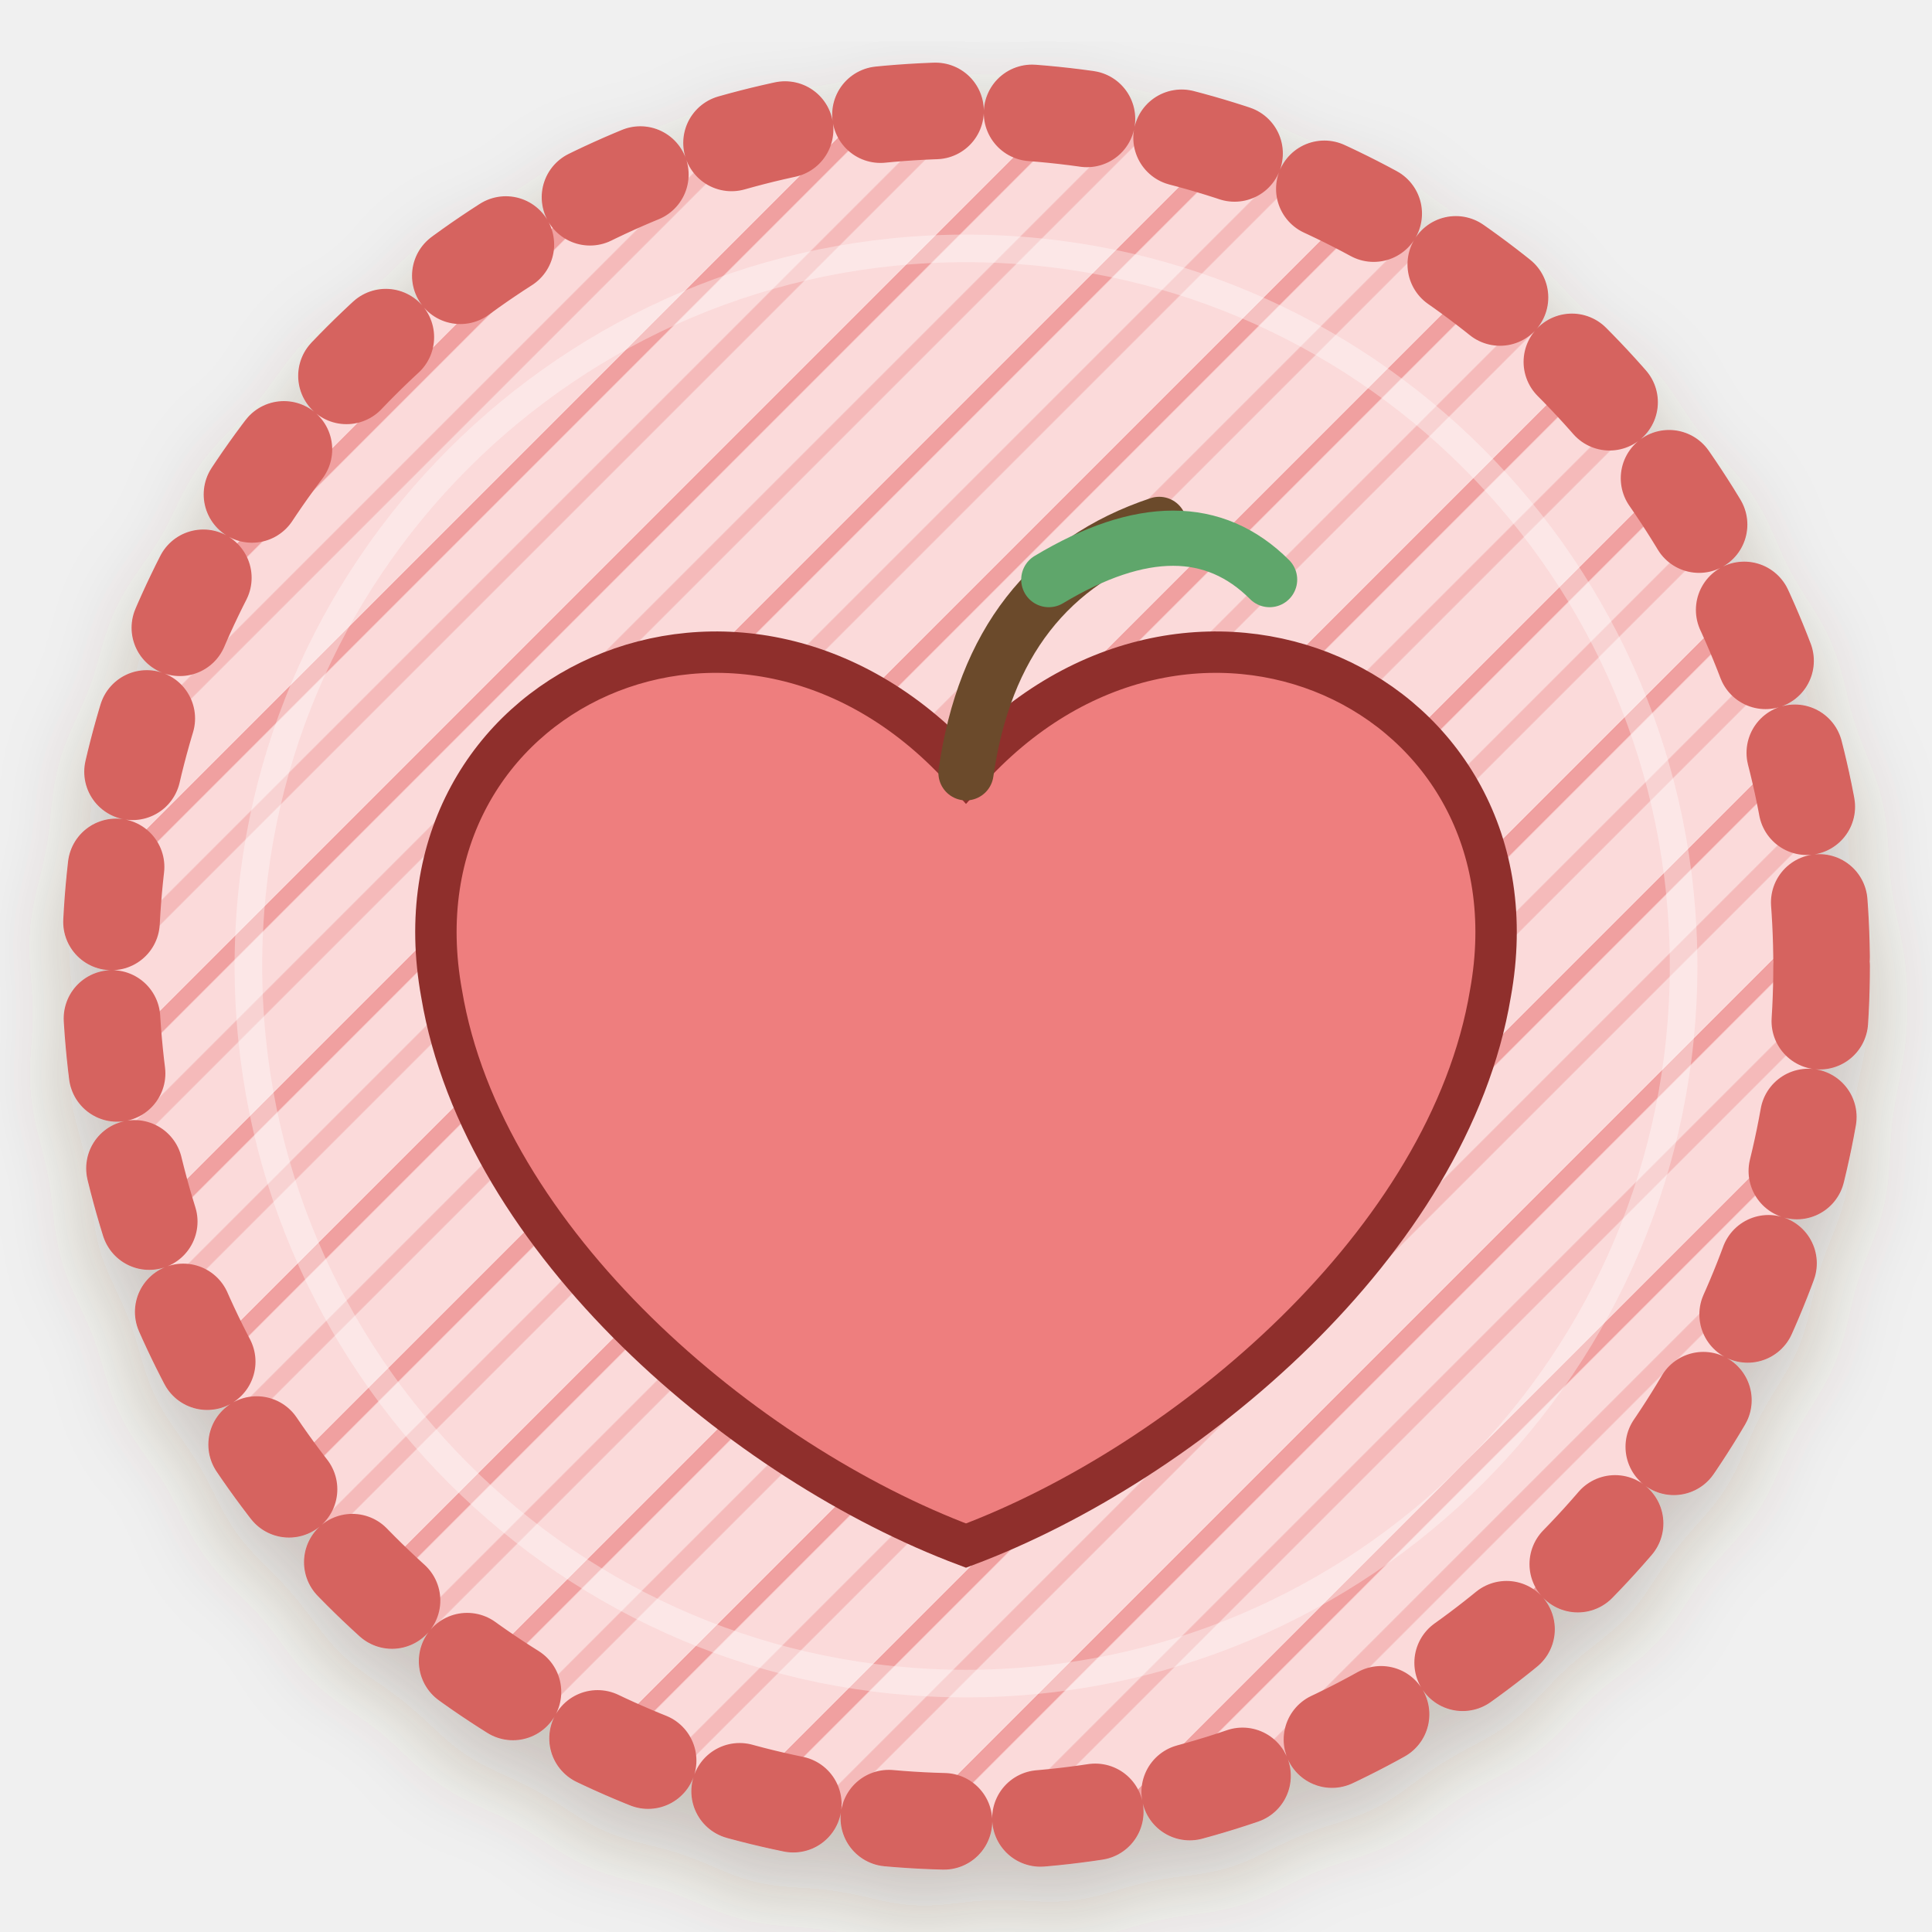
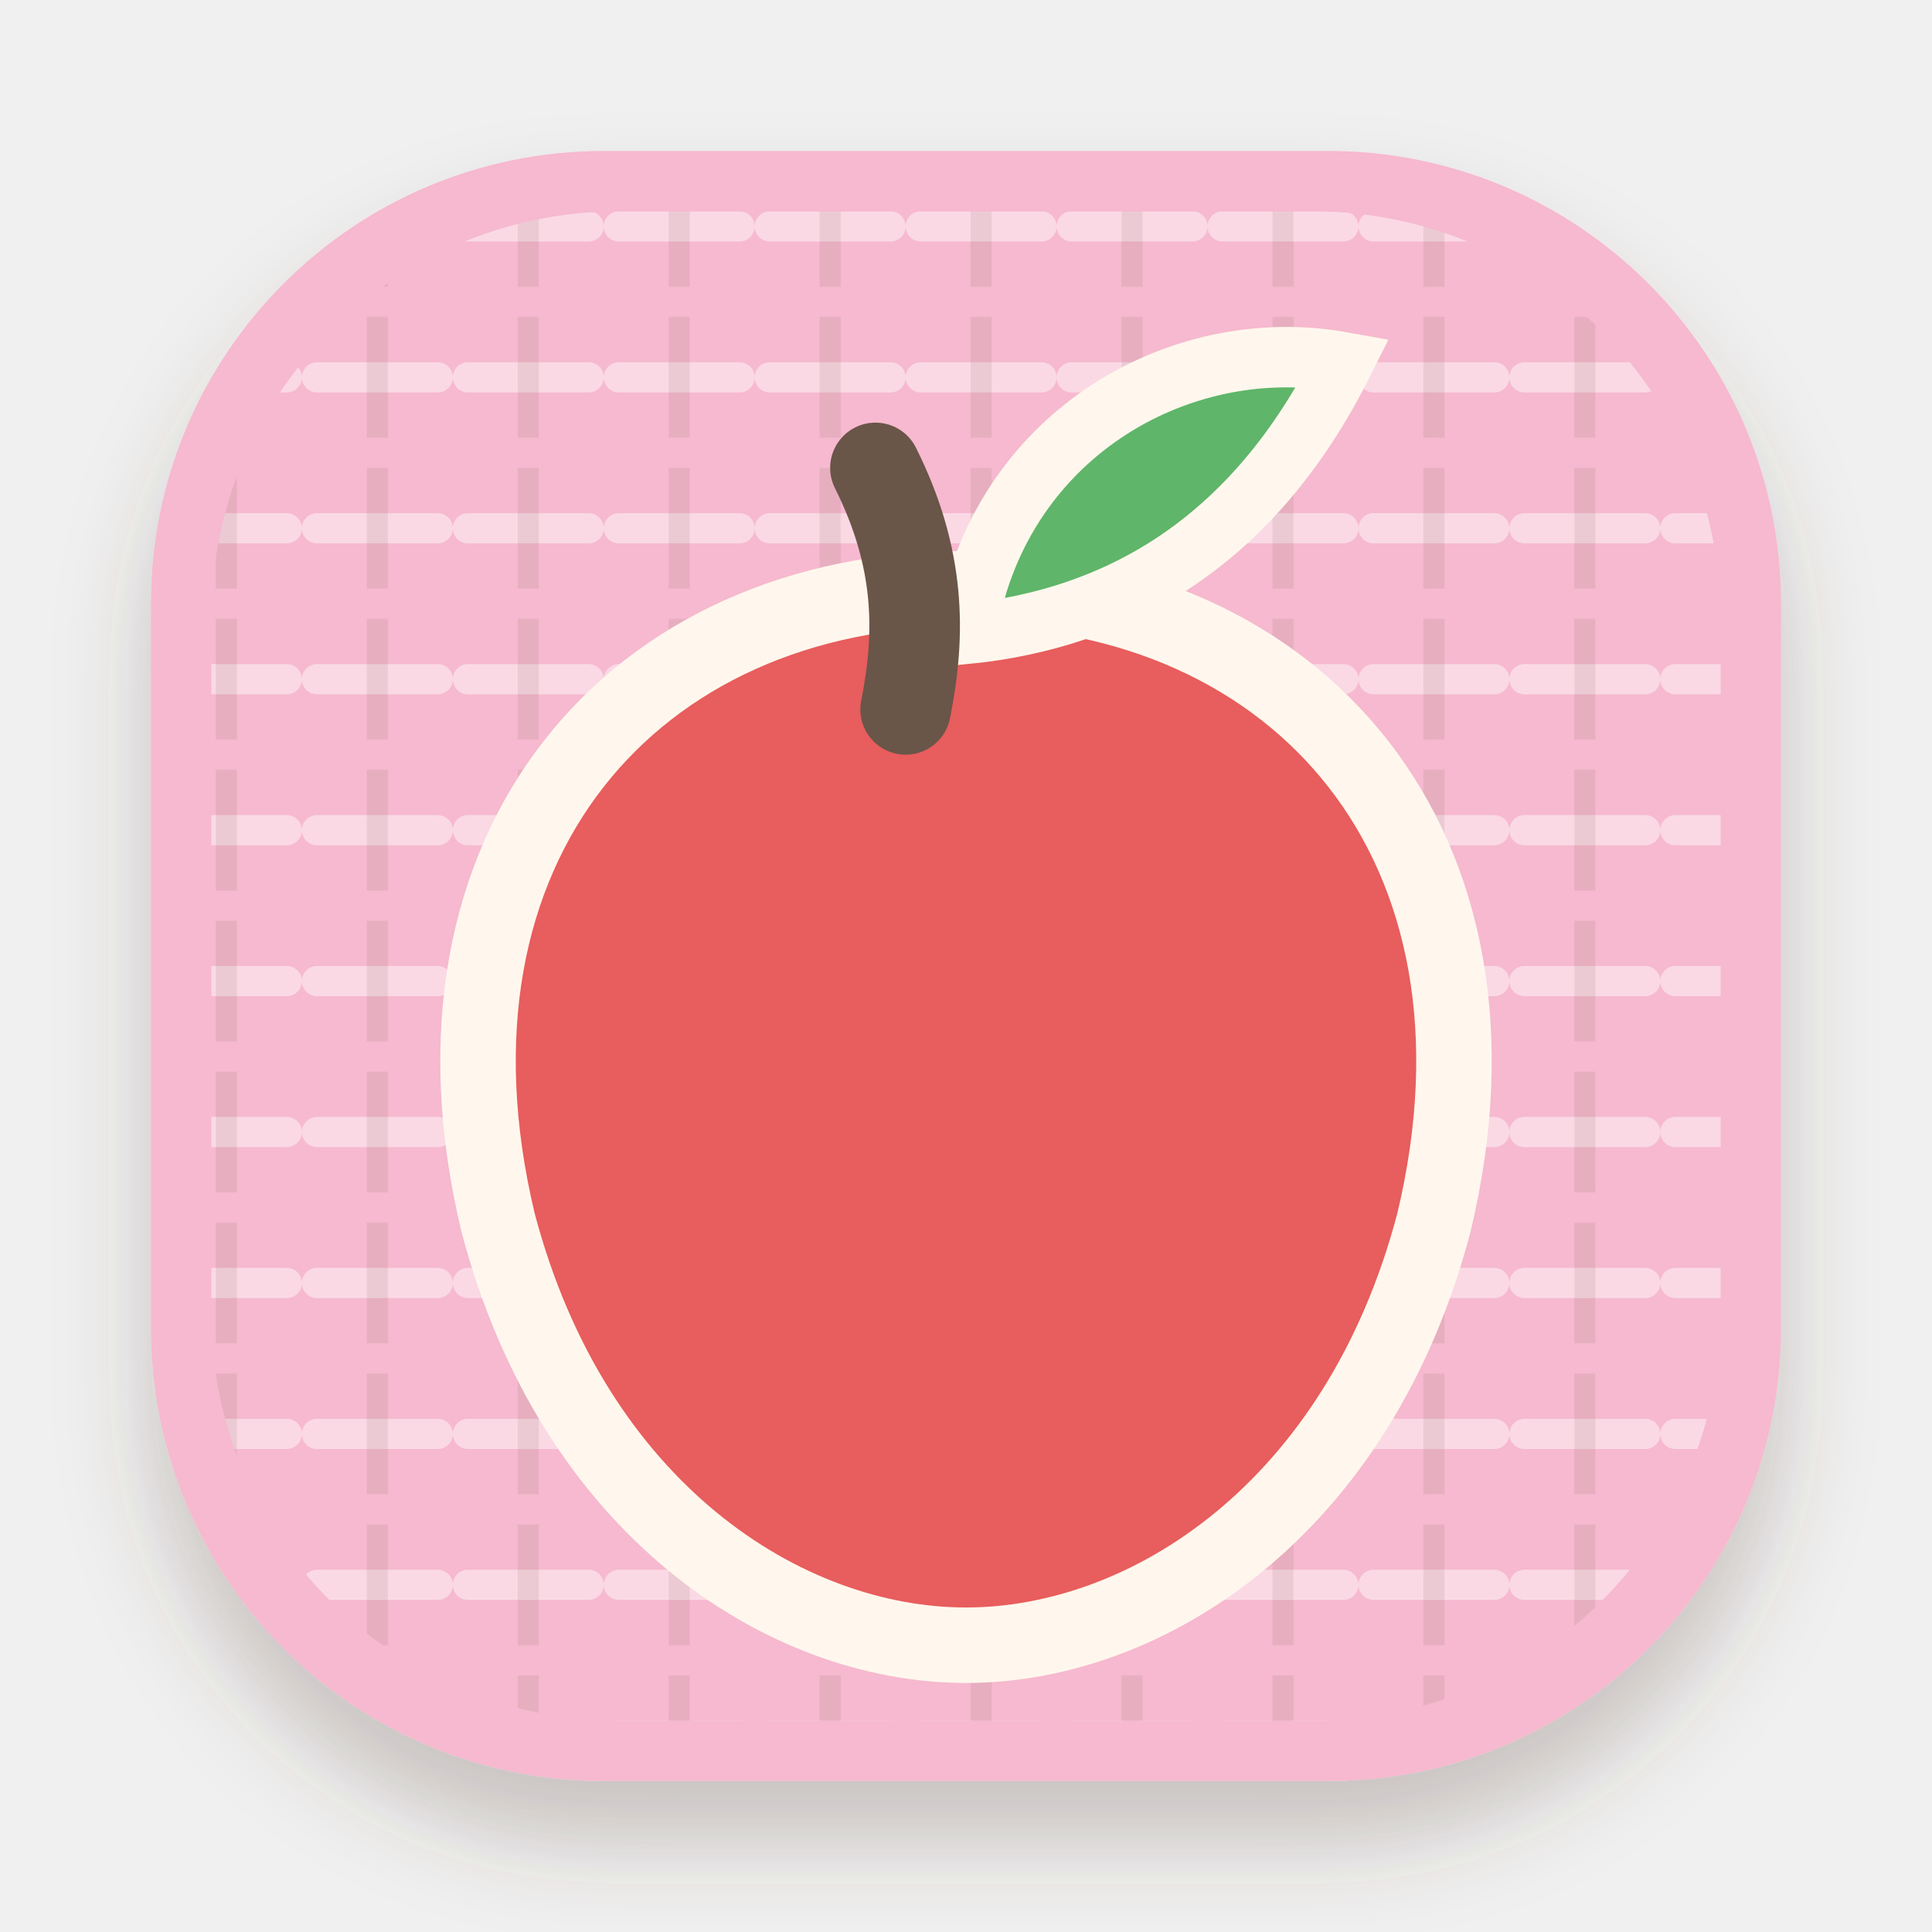
- <svg xmlns="http://www.w3.org/2000/svg" viewBox="0 0 140 140" role="img" aria-hidden="true">
+ <svg xmlns="http://www.w3.org/2000/svg" viewBox="0 0 128 128" role="img">
  <defs>
-     <pattern id="fruitsp" width="10" height="10" patternTransform="rotate(45)" patternUnits="userSpaceOnUse">
-       <rect width="10" height="10" fill="#FBDADA" />
-       <path d="M0 0 L0 10" stroke="#F0A0A0" stroke-width="2.4" stroke-linecap="round" />
-       <path d="M5 0 L5 10" stroke="#F0A0A0" stroke-width="1.2" stroke-linecap="round" opacity="0.55" />
+     <pattern id="stitch" width="10" height="10" patternUnits="userSpaceOnUse">
+       <path d="M1 5h8" stroke="#fff" stroke-opacity=".5" stroke-width="2" stroke-linecap="round" />
+       <path d="M5 1v8" stroke="#6b5548" stroke-opacity=".12" stroke-width="1.4" />
    </pattern>
-     <filter id="soft-fruitsp" x="-20%" y="-20%" width="140%" height="140%">
-       <feDropShadow dx="0" dy="3" stdDeviation="3" flood-color="#5b3a29" flood-opacity="0.25" />
+     <filter id="soft">
+       <feDropShadow dx="0" dy="4" stdDeviation="3" flood-color="#5a4032" flood-opacity=".25" />
    </filter>
  </defs>
-   <g filter="url(#soft-fruitsp)">
-     <circle cx="70" cy="70" r="62" fill="url(#fruitsp)" />
-     <circle cx="70" cy="70" r="62" fill="none" stroke="#D6635F" stroke-width="7" stroke-dasharray="4 7" stroke-linecap="round" />
-     <circle cx="70" cy="70" r="52" fill="none" stroke="#ffffff" stroke-width="2" opacity="0.35" />
+   <g filter="url(#soft)">
+     <rect x="10" y="10" width="108" height="108" rx="30" fill="#F6B9CF" />
+     <rect x="14" y="14" width="100" height="100" rx="27" fill="url(#stitch)" opacity=".9" />
+     <path d="M64 39c-22 0-37 17-31 42 5 19 19 28 31 28s26-9 31-28C101 56 86 39 64 39Z" fill="#E85D5D" stroke="#fff7ed" stroke-width="5" />
+     <path d="M64 42c2-13 14-20 25-18-6 12-15 17-25 18Z" fill="#5FB56A" stroke="#fff7ed" stroke-width="4" />
+     <path d="M58 31c3 6 3 11 2 16" stroke="#6b5548" stroke-width="6" stroke-linecap="round" />
  </g>
-   <g stroke="#8f2f2c" stroke-width="3">
-     <path d="M70 56 c-16 -18 -42 -6 -38 16 c3 18 22 34 38 40 c16 -6 35 -22 38 -40 c4 -22 -22 -34 -38 -16 z" fill="#EE7E7E" />
-   </g>
-   <path d="M70 56 q2 -14 14 -18" fill="none" stroke="#6b4a2b" stroke-width="4" stroke-linecap="round" />
-   <path d="M76 42 q10 -6 16 0" fill="none" stroke="#5fa66b" stroke-width="4" stroke-linecap="round" />
</svg>
